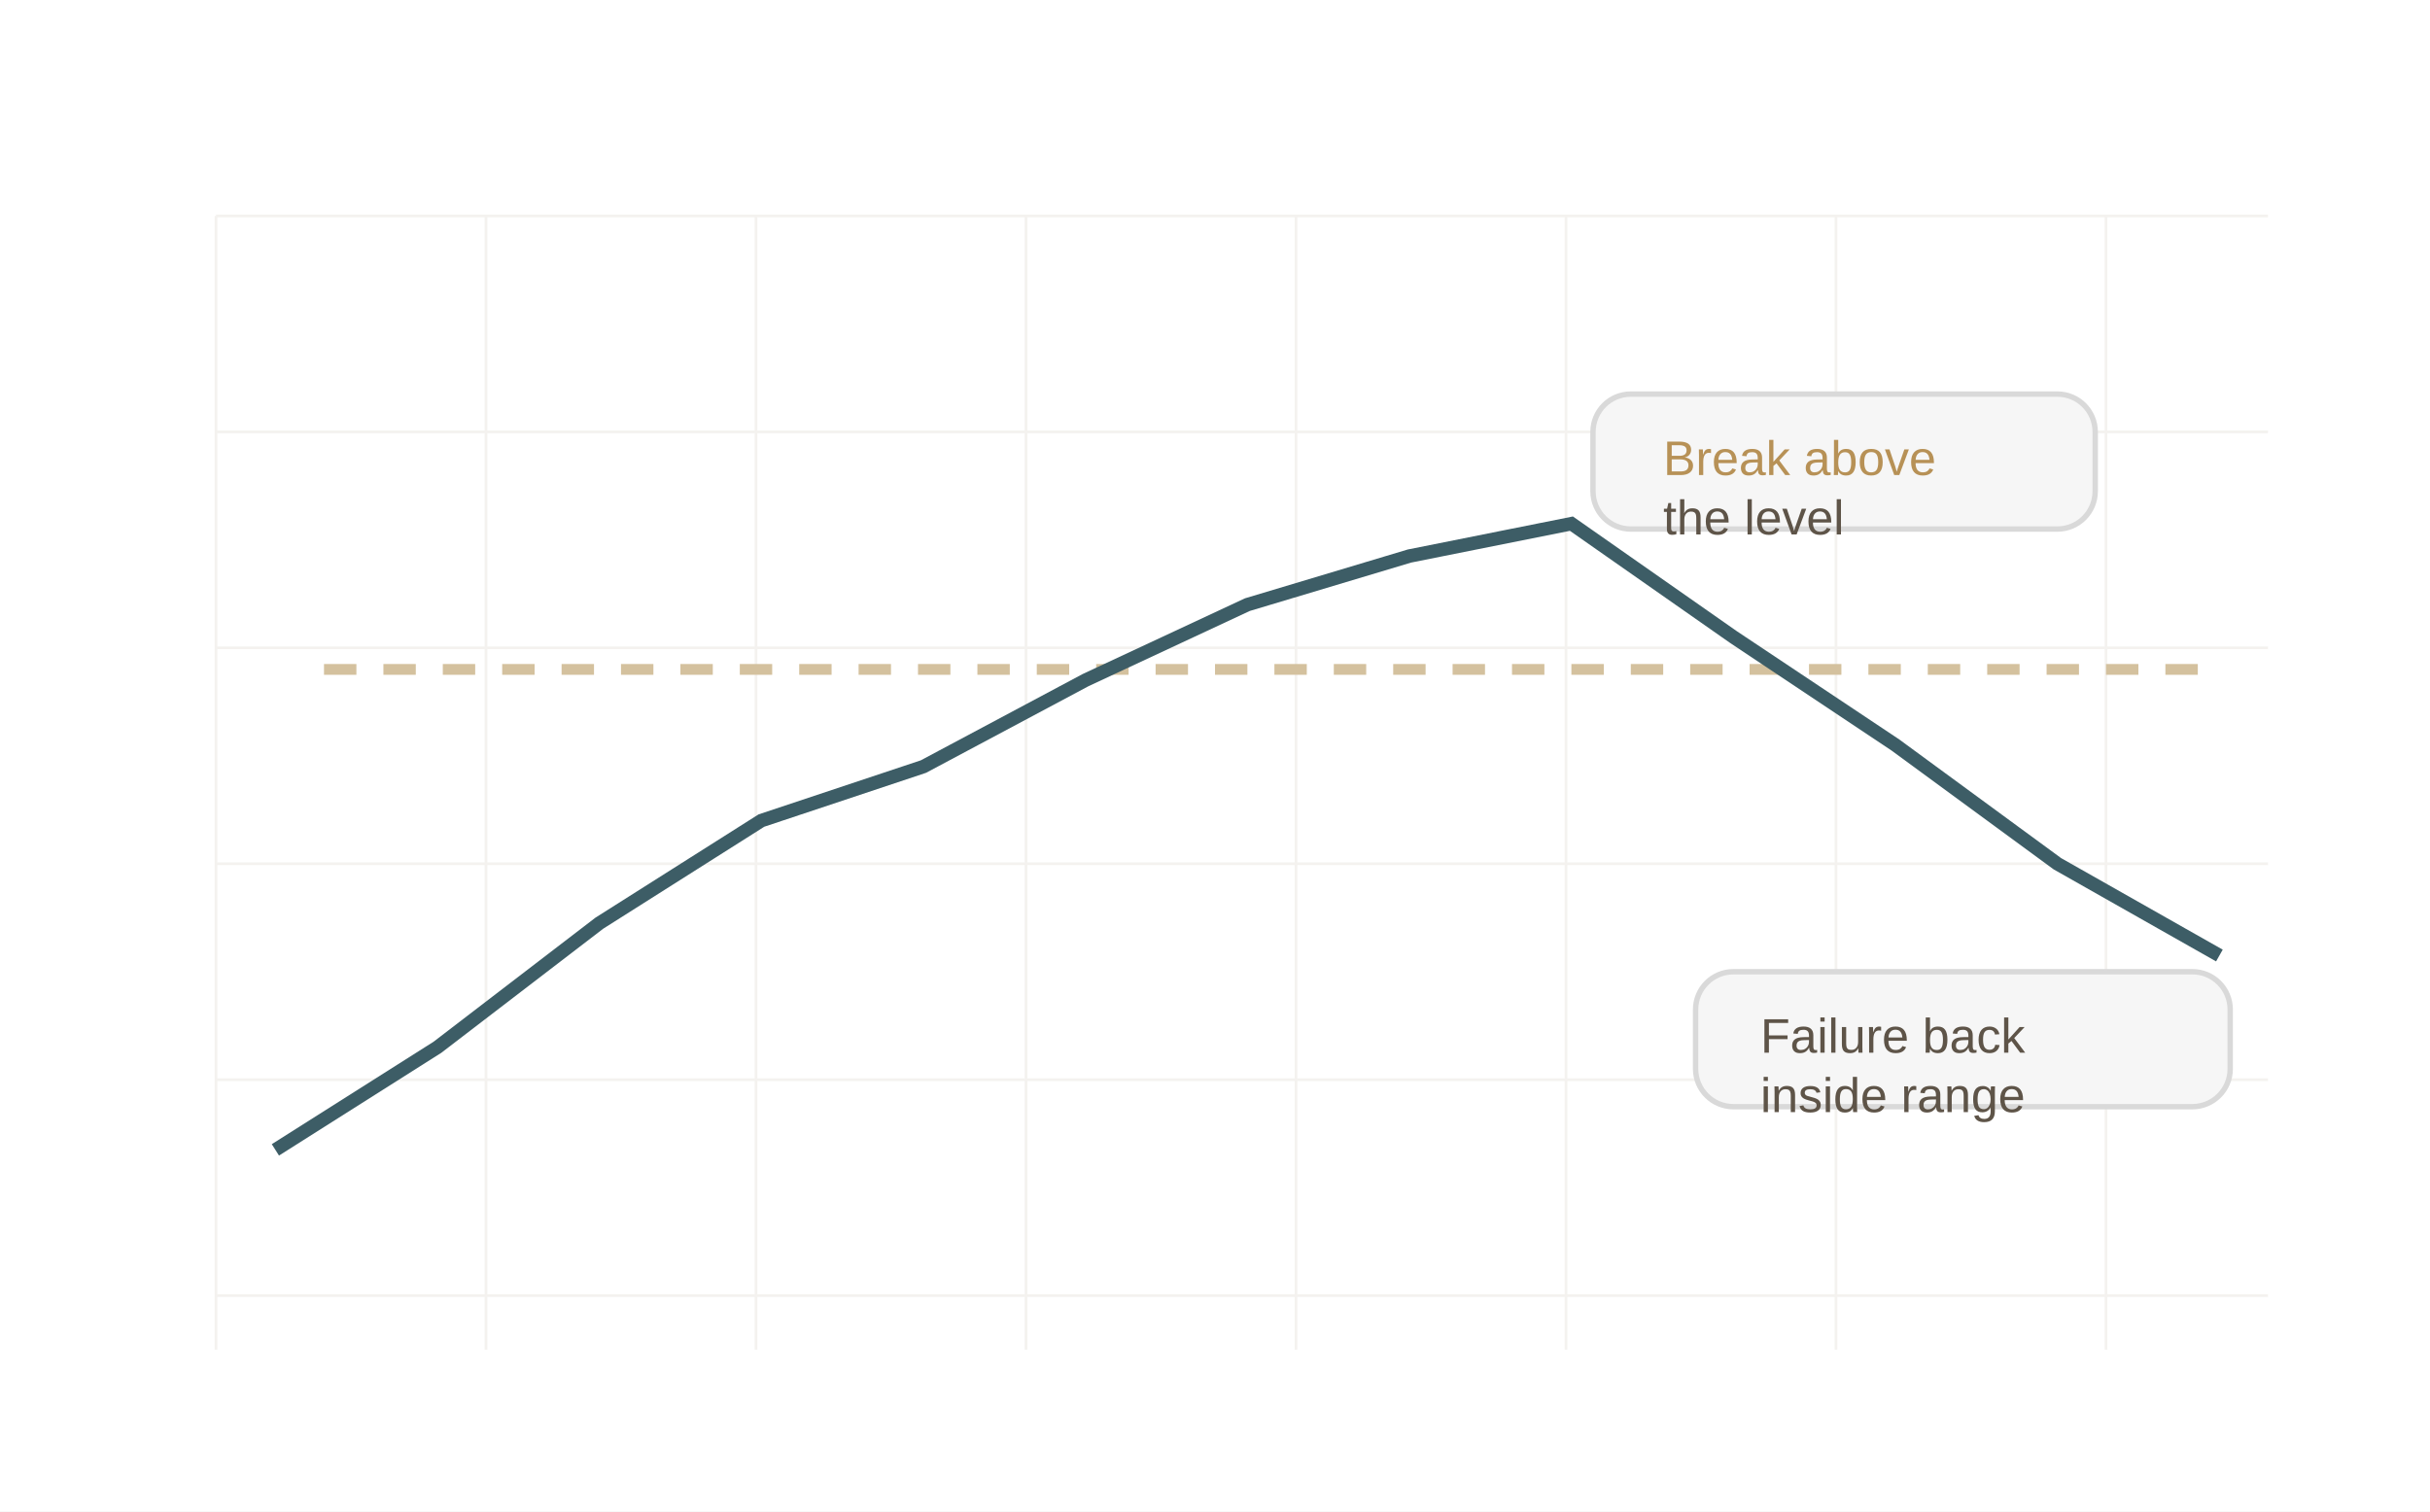
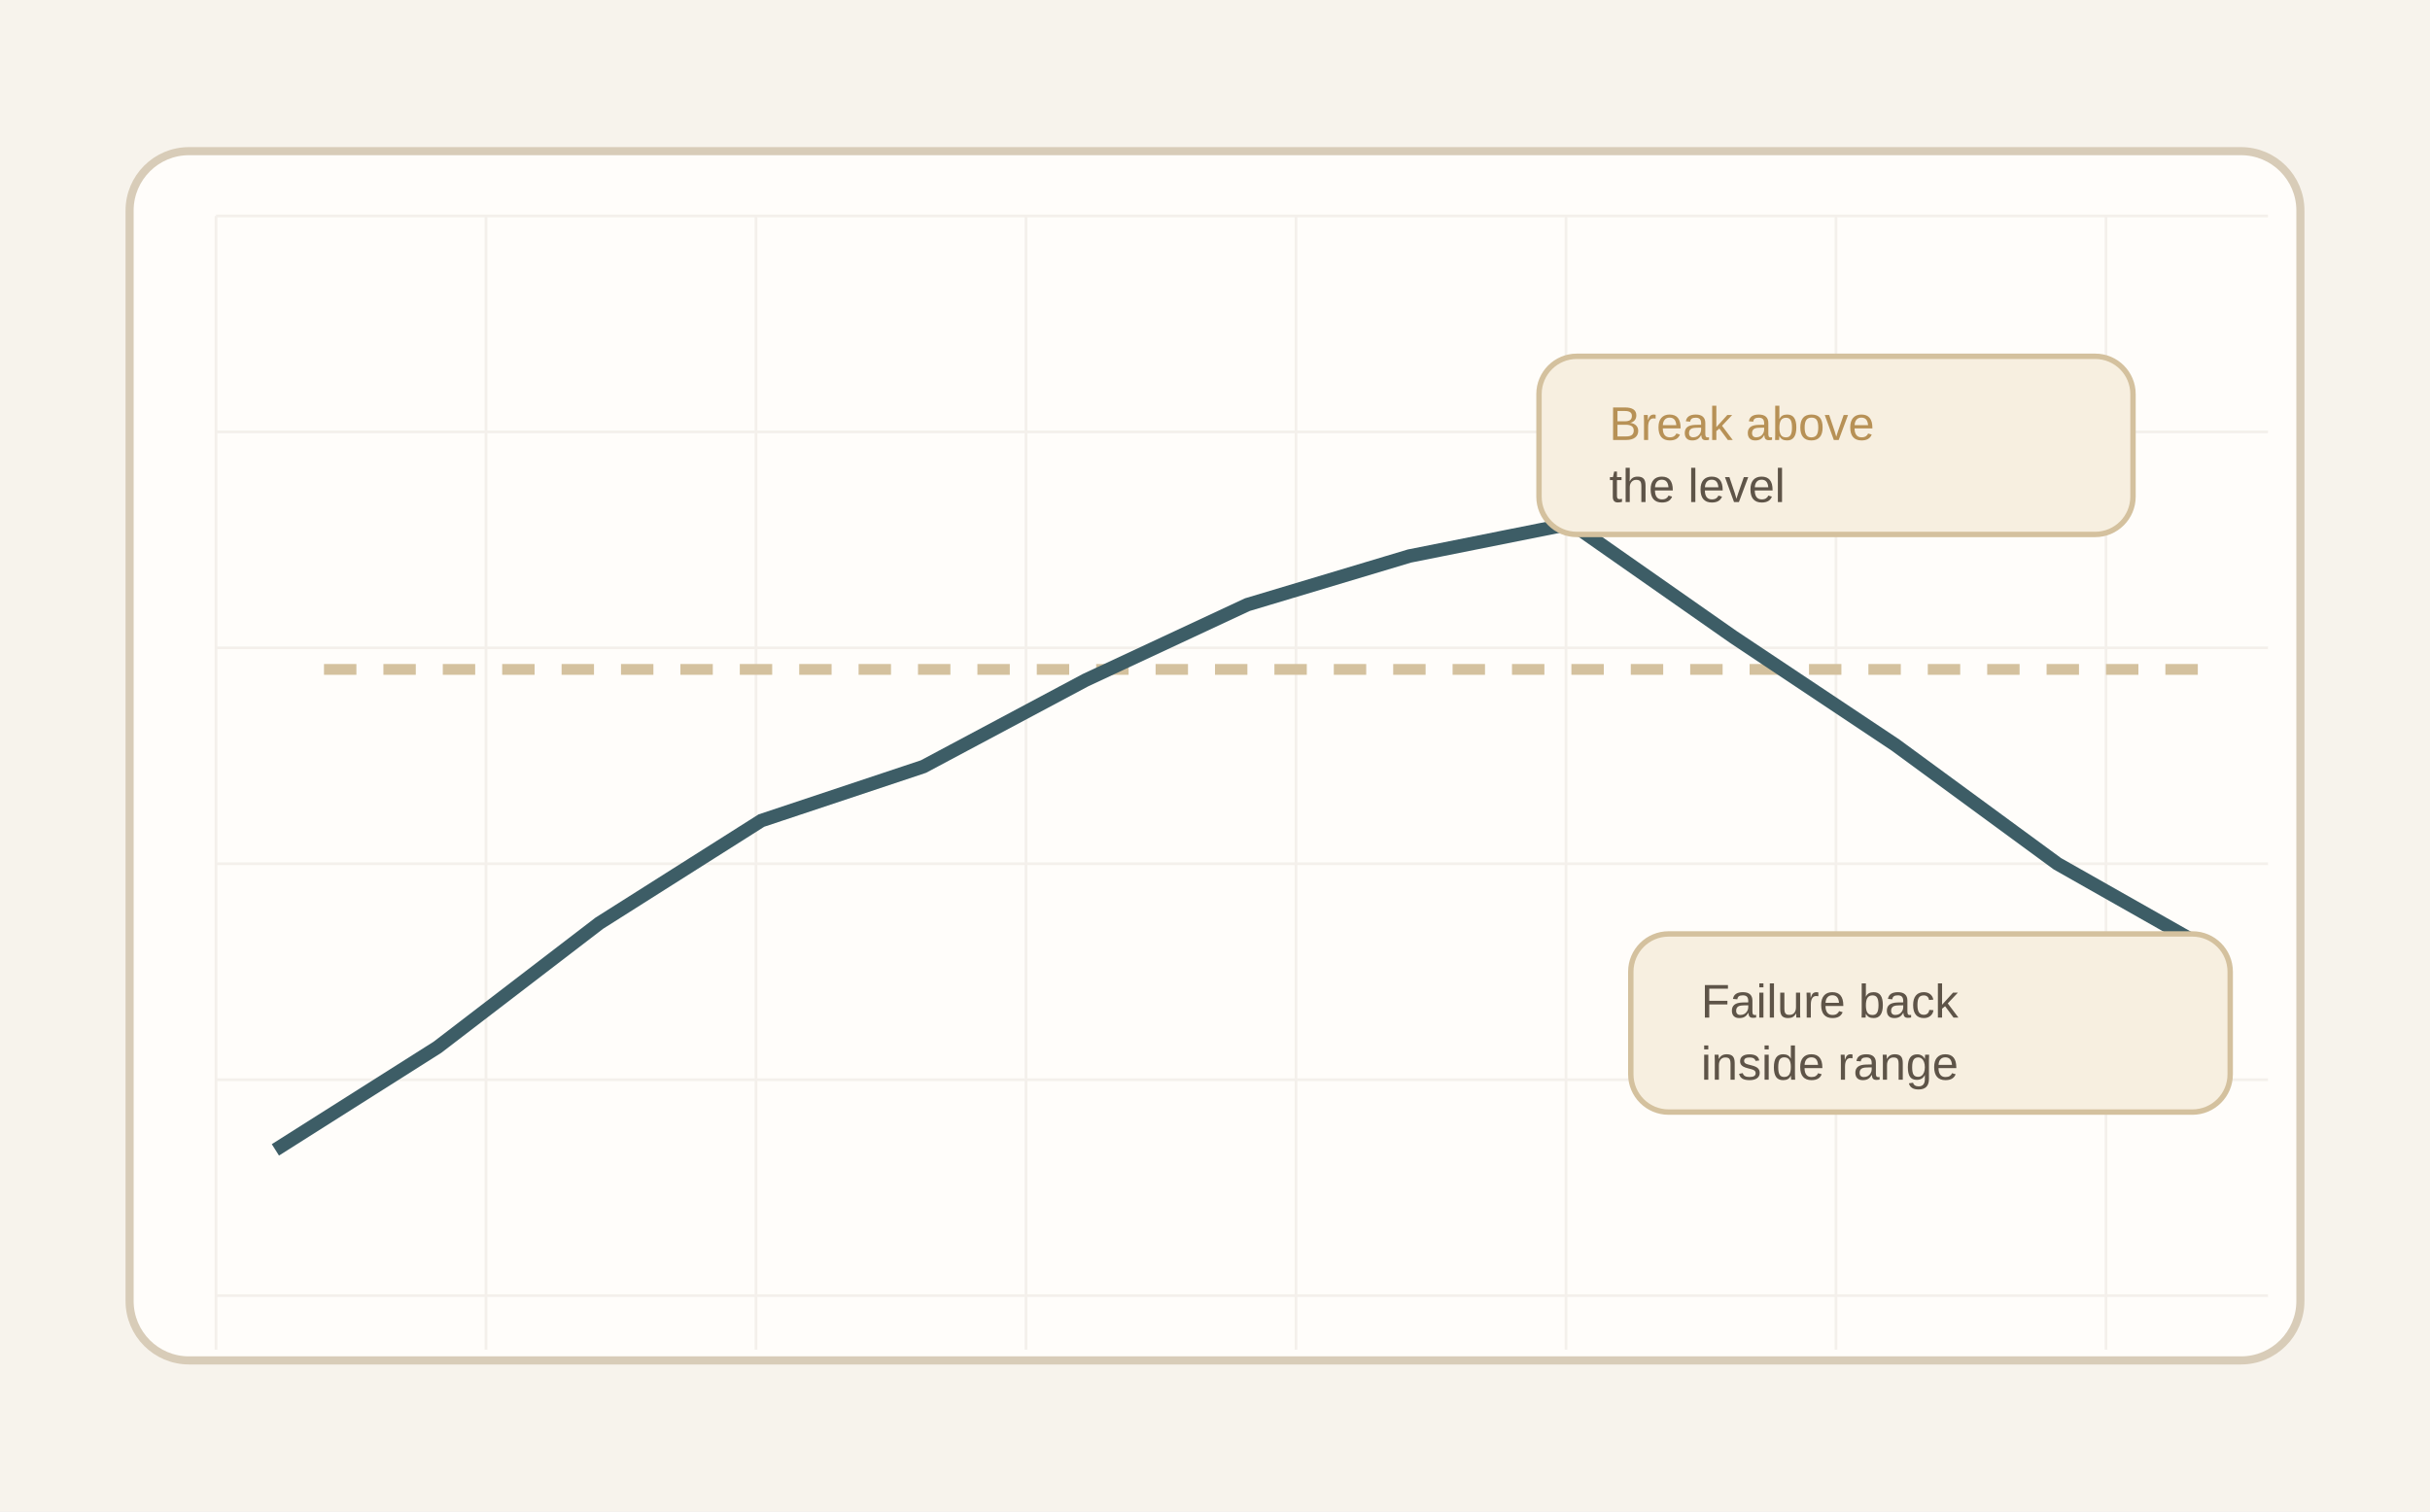
<svg xmlns="http://www.w3.org/2000/svg" viewBox="0 0 900 560" role="img" aria-label="Failed breakout figure">
-   <rect width="900" height="560" fill="#ffffff" />
+   <rect width="900" height="560" fill="#f7f3ec" />
+   <rect x="48" y="56" width="804" height="448" rx="22" fill="#fffdfa" stroke="#d8ccb8" stroke-width="3" />
  <g opacity="0.16" stroke="#b7ad9c">
    <path d="M80 80H840M80 160H840M80 240H840M80 320H840M80 400H840M80 480H840" />
    <path d="M80 80V500M180 80V500M280 80V500M380 80V500M480 80V500M580 80V500M680 80V500M780 80V500" />
  </g>
  <line x1="120" y1="248" x2="820" y2="248" stroke="#d4c19e" stroke-width="4" stroke-dasharray="12 10" />
  <path d="M102 426 162 388 222 342 282 304 342 284 402 252 462 224 522 206 582 194 642 236 702 276 762 320 822 354" fill="none" stroke="#3d5d66" stroke-width="5" />
-   <rect x="590" y="146" width="186" height="50" rx="14" fill="#f6f6f6" stroke="#d9d9d9" stroke-width="2" />
-   <text x="616" y="176" fill="#b79156" font-family="Arial, sans-serif" font-size="18">Break above</text>
-   <text x="616" y="198" fill="#5e5448" font-family="Arial, sans-serif" font-size="18">the level</text>
-   <rect x="628" y="360" width="198" height="50" rx="14" fill="#f6f6f6" stroke="#d9d9d9" stroke-width="2" />
-   <text x="652" y="390" fill="#5e5448" font-family="Arial, sans-serif" font-size="18">Failure back</text>
-   <text x="652" y="412" fill="#5e5448" font-family="Arial, sans-serif" font-size="18">inside range</text>
+   <rect x="570" y="132" width="220" height="66" rx="14" fill="#f7efe0" stroke="#d4c19e" stroke-width="2" />
+   <text x="596" y="163" fill="#b79156" font-family="Arial, sans-serif" font-size="17.5">Break above</text>
+   <text x="596" y="186" fill="#5e5448" font-family="Arial, sans-serif" font-size="17.5">the level</text>
+   <rect x="604" y="346" width="222" height="66" rx="14" fill="#f7efe0" stroke="#d4c19e" stroke-width="2" />
+   <text x="630" y="377" fill="#5e5448" font-family="Arial, sans-serif" font-size="17.5">Failure back</text>
+   <text x="630" y="400" fill="#5e5448" font-family="Arial, sans-serif" font-size="17.5">inside range</text>
</svg>
